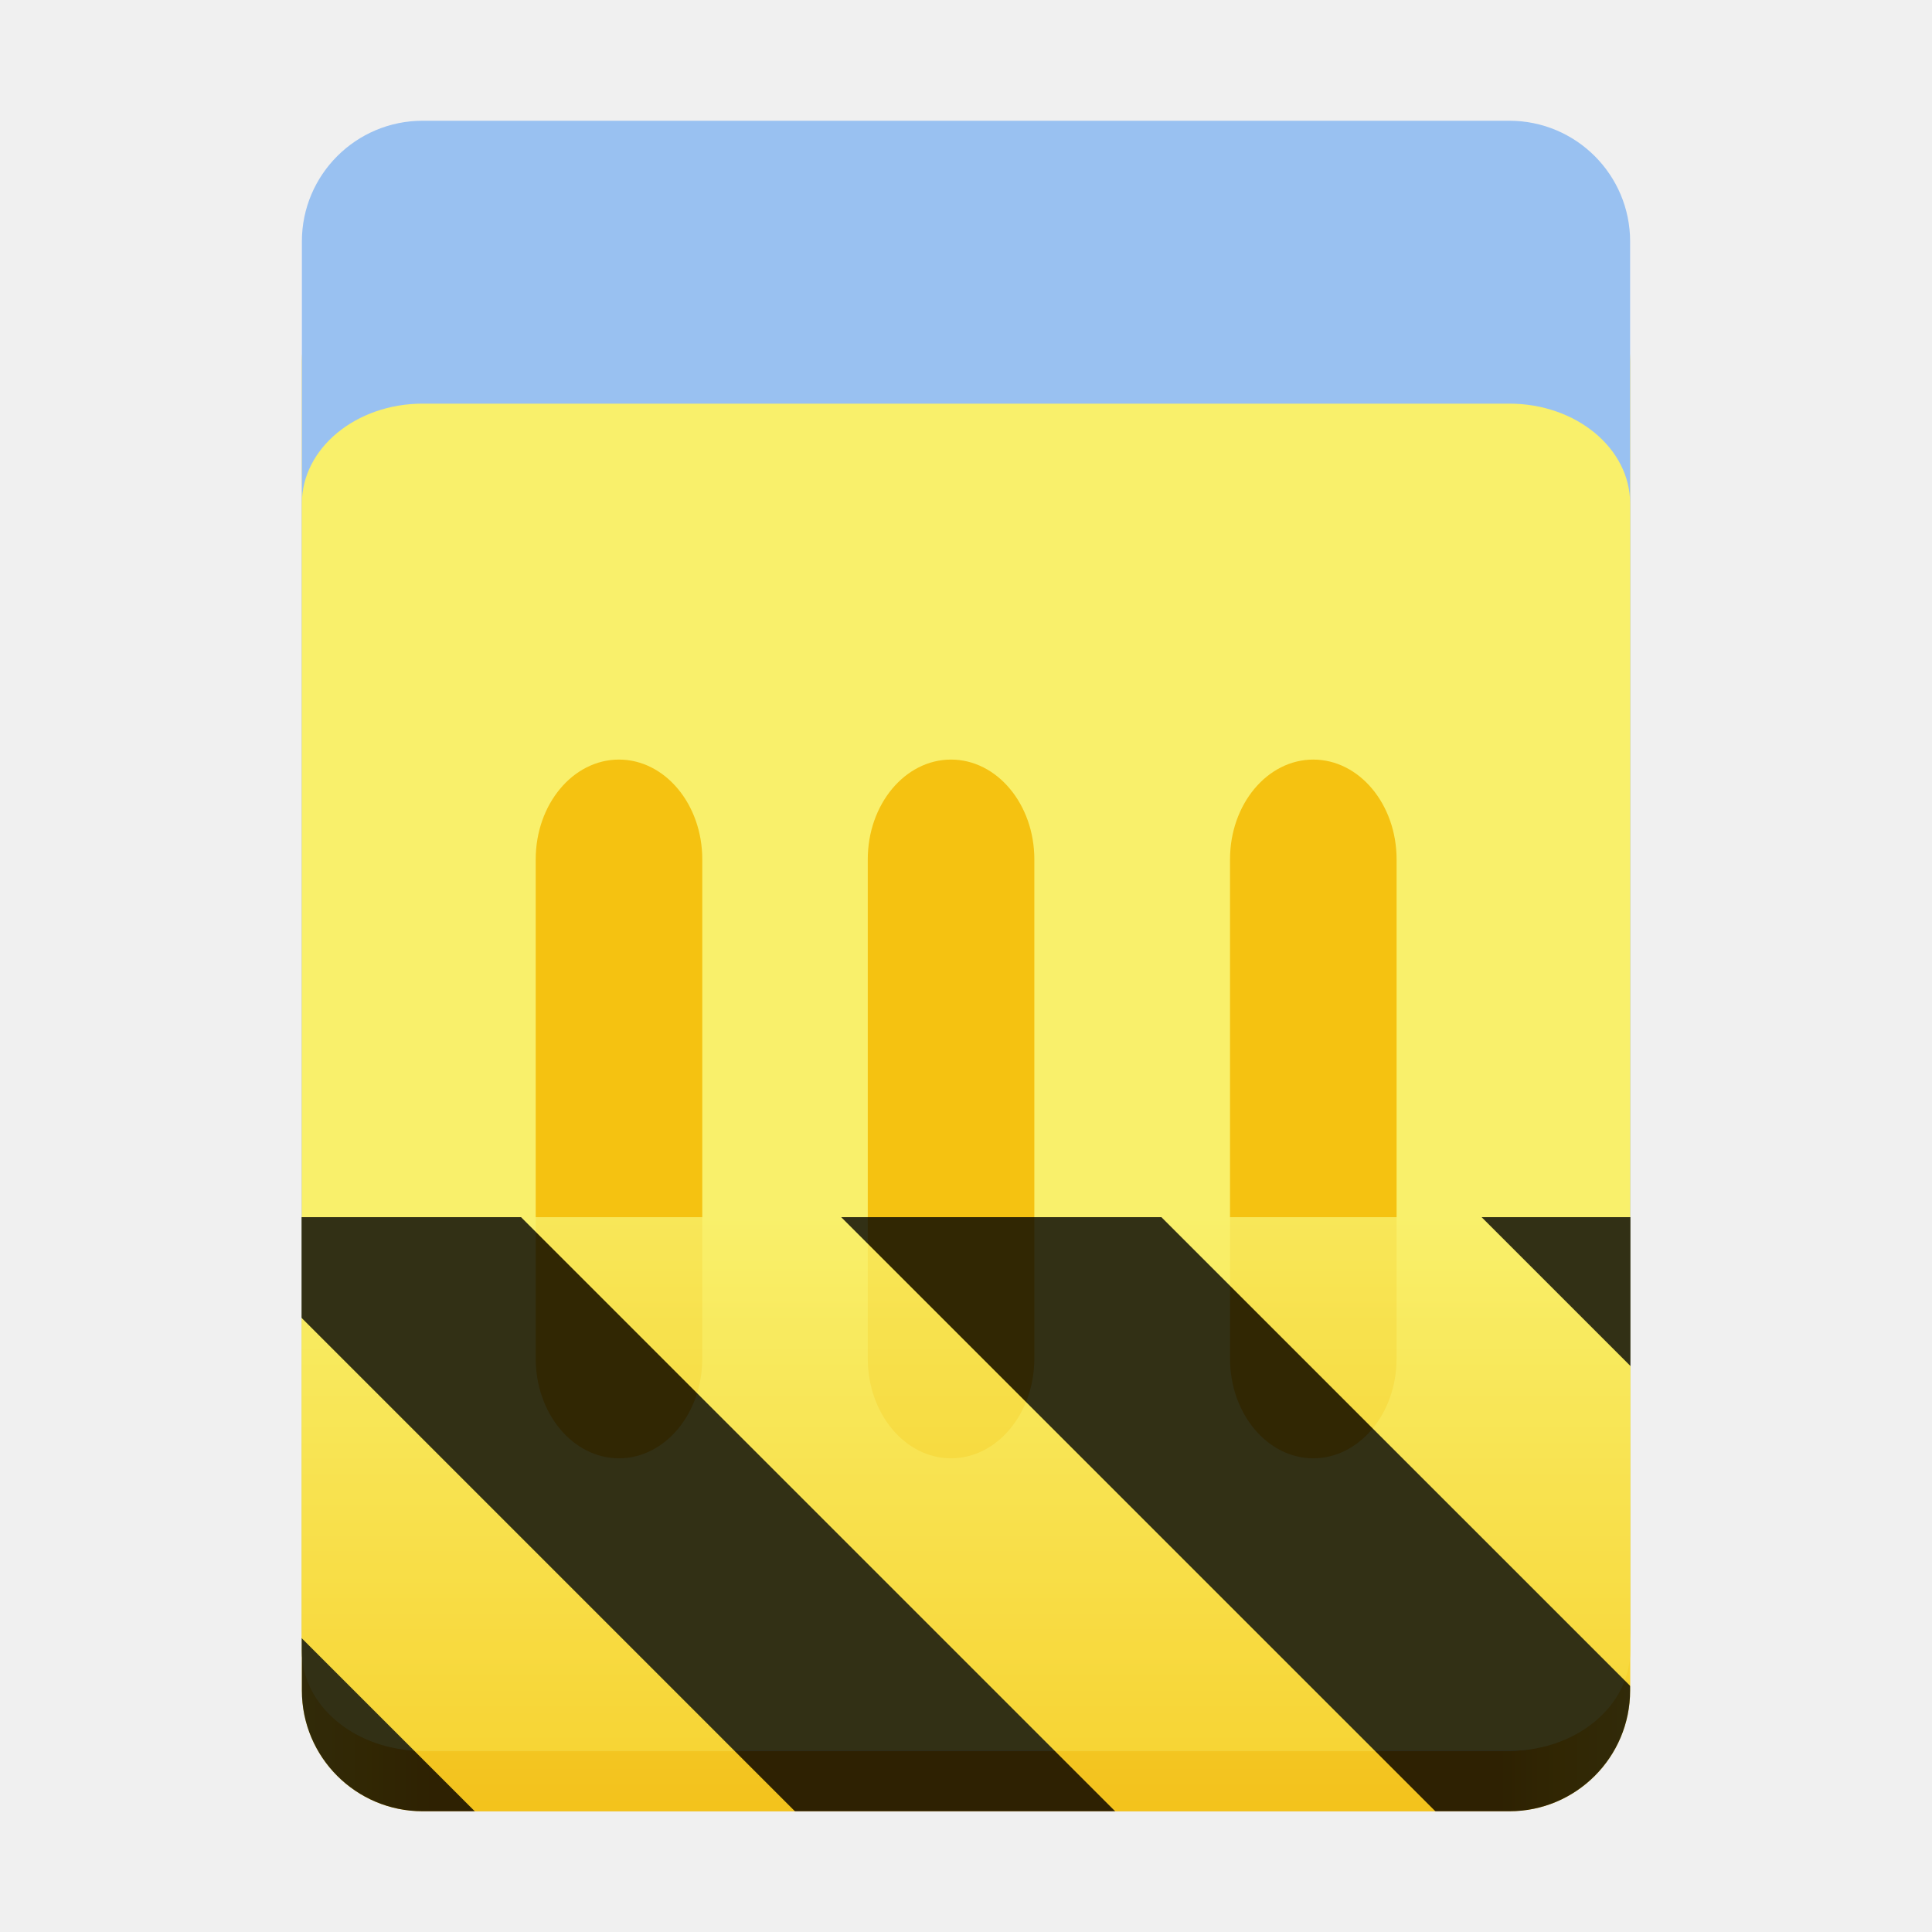
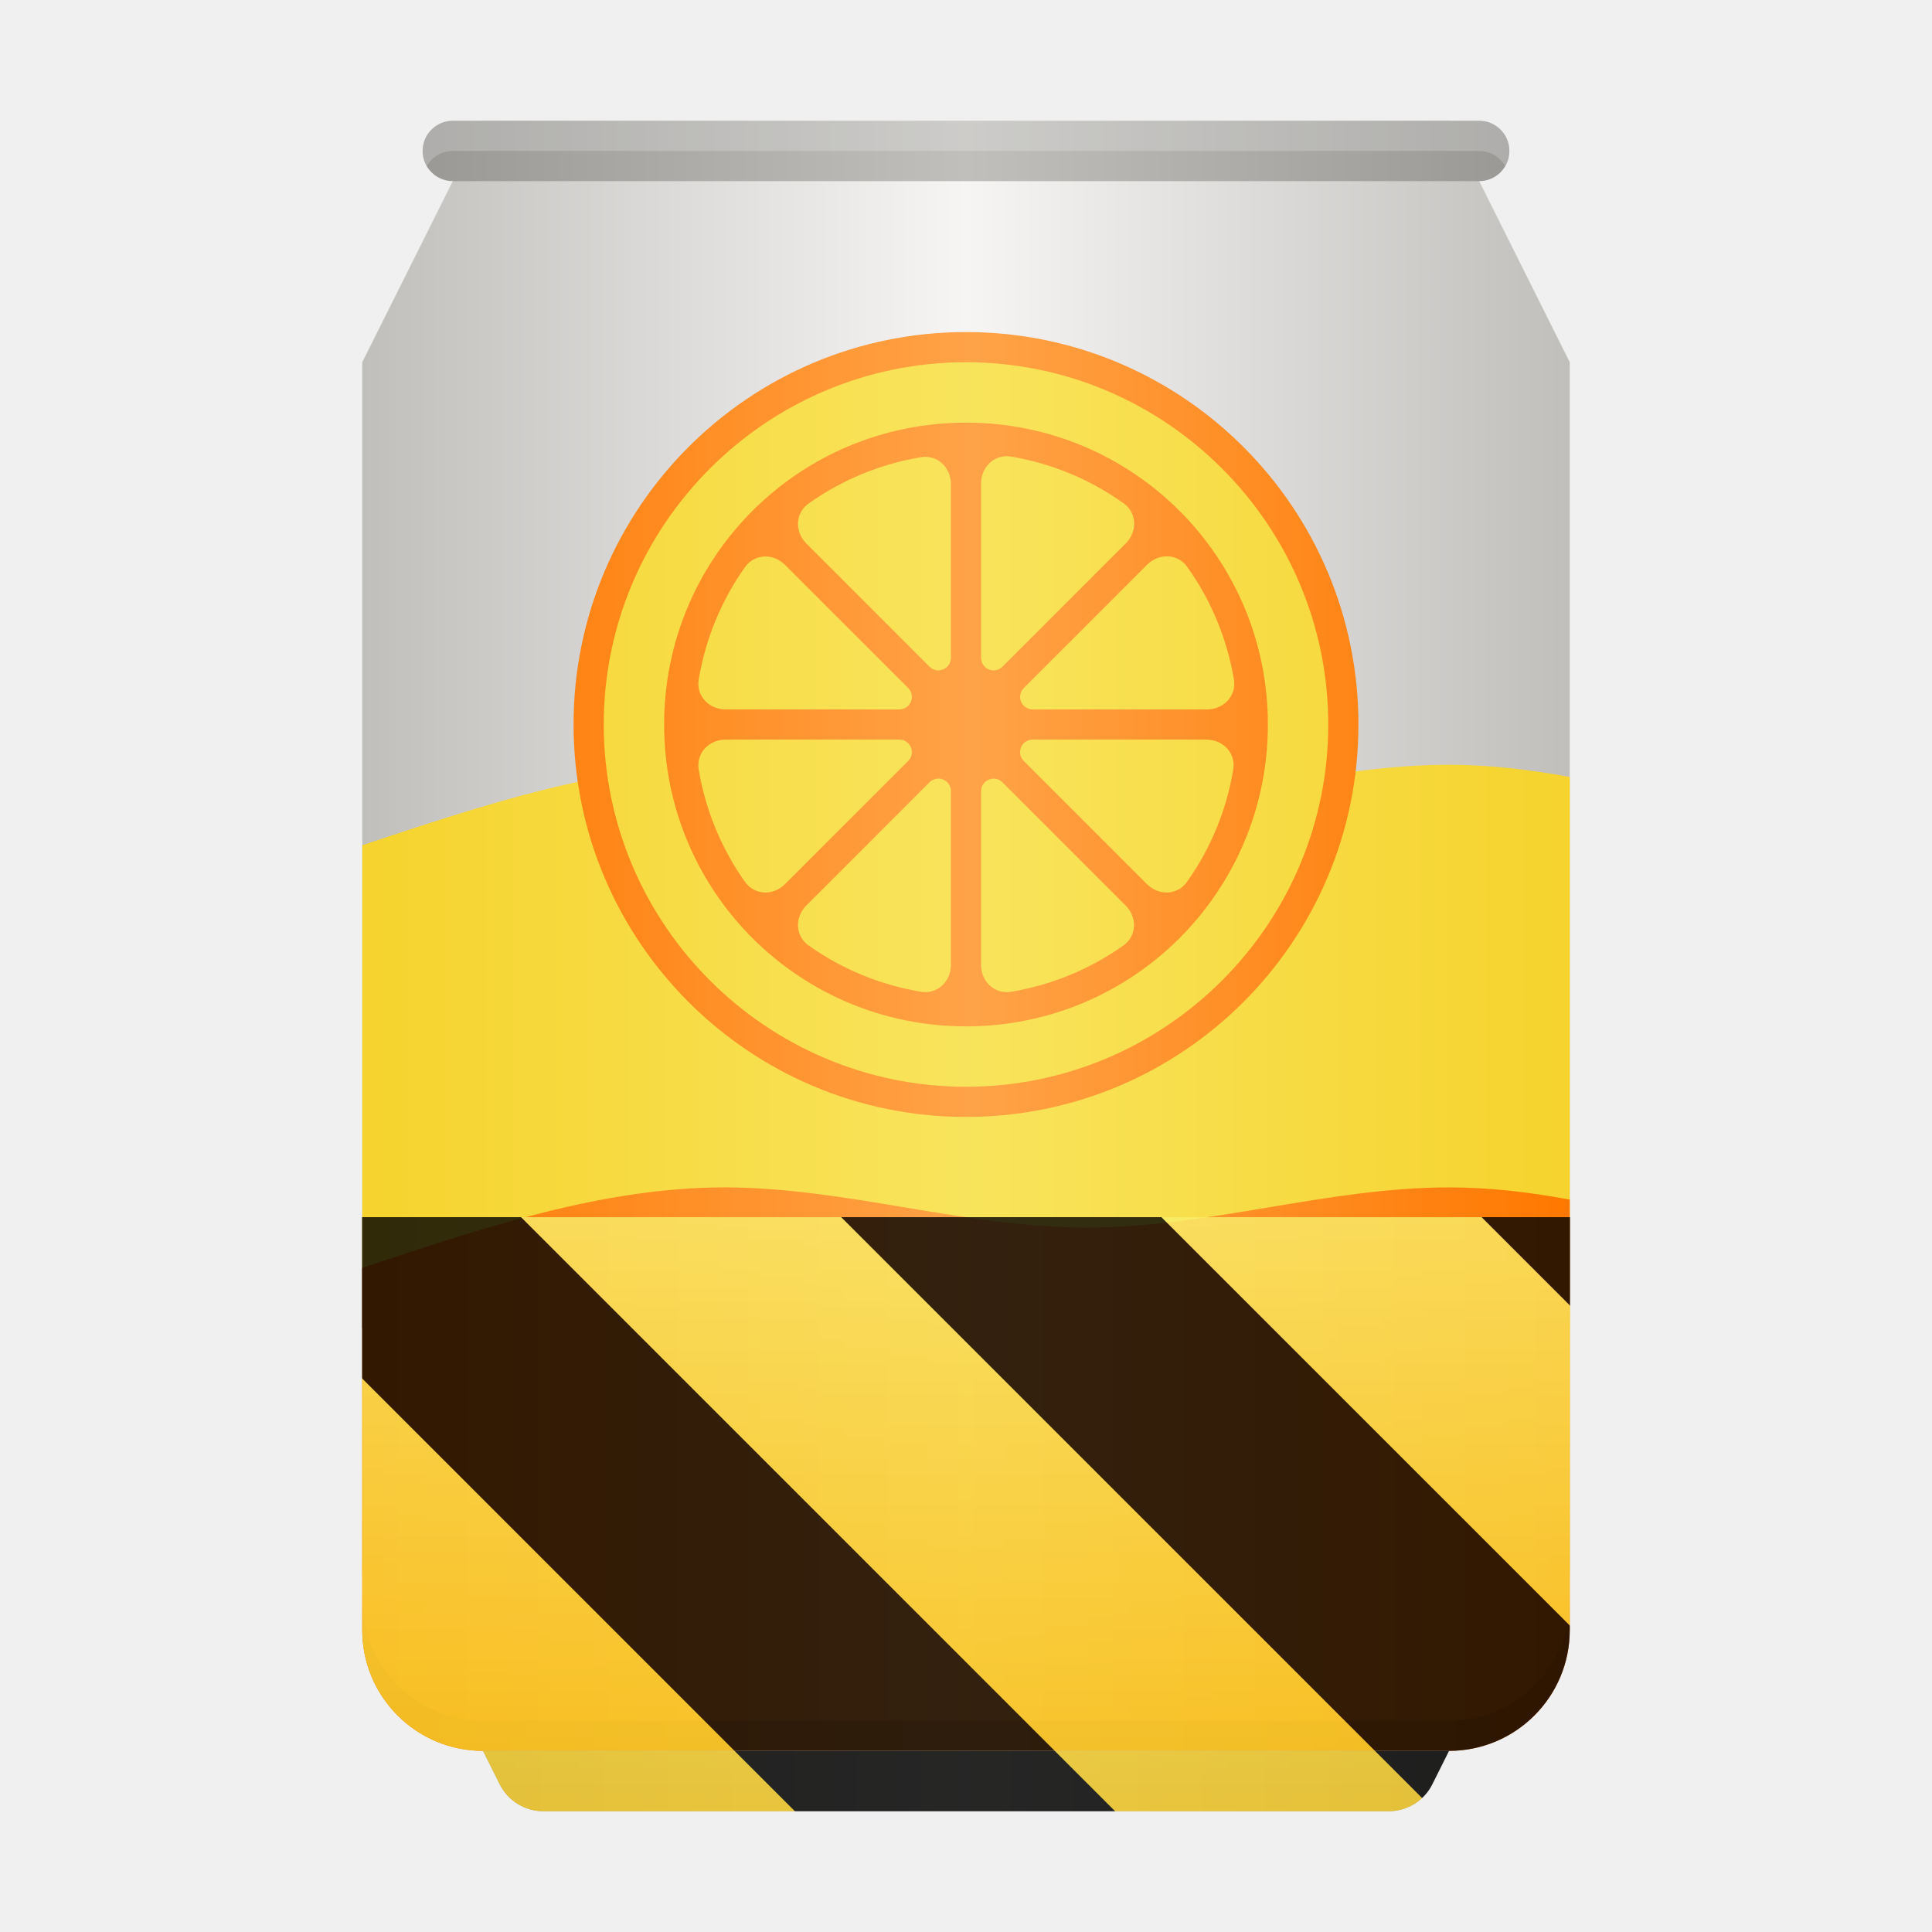
- <svg xmlns="http://www.w3.org/2000/svg" height="128px" viewBox="0 0 128 128" width="128px">
-   <linearGradient id="a" gradientTransform="matrix(0.196428 0 0 0.342105 2.59729 273.7401)" gradientUnits="userSpaceOnUse" x1="88.596" x2="536.596" y1="-449.394" y2="-449.394">
+ <svg xmlns="http://www.w3.org/2000/svg" xmlns:xlink="http://www.w3.org/1999/xlink" height="128px" viewBox="0 0 128 128" width="128px">
+   <filter id="a" height="100%" width="100%" x="0%" y="0%">
+     <feColorMatrix color-interpolation-filters="sRGB" values="0 0 0 0 1 0 0 0 0 1 0 0 0 0 1 0 0 0 1 0" />
+   </filter>
+   <linearGradient id="b" gradientUnits="userSpaceOnUse" x1="24" x2="104" y1="60" y2="60">
+     <stop offset="0" stop-color="#c0bfbc" />
+     <stop offset="0.5" stop-color="#f6f5f4" />
+     <stop offset="1" stop-color="#c0bfbc" />
+   </linearGradient>
+   <linearGradient id="c" gradientUnits="userSpaceOnUse">
    <stop offset="0" stop-color="#f6d32d" />
-     <stop offset="0.05" stop-color="#f5c211" />
-     <stop offset="0.1" stop-color="#e5a50a" />
-     <stop offset="0.9" stop-color="#e5a50a" />
-     <stop offset="0.95" stop-color="#f5c211" />
+     <stop offset="0.5" stop-color="#f8e45c" />
    <stop offset="1" stop-color="#f6d32d" />
  </linearGradient>
-   <clipPath id="b">
+   <linearGradient id="d" x1="24" x2="104" xlink:href="#c" y1="69.333" y2="69.333" />
+   <linearGradient id="e" gradientUnits="userSpaceOnUse">
+     <stop offset="0" stop-color="#ff7800" />
+     <stop offset="0.5" stop-color="#ffa348" />
+     <stop offset="1" stop-color="#ff7800" />
+   </linearGradient>
+   <linearGradient id="f" x1="24" x2="104" xlink:href="#e" y1="95.333" y2="95.333" />
+   <linearGradient id="g" gradientUnits="userSpaceOnUse">
+     <stop offset="0" stop-color="#9a9996" />
+     <stop offset="0.5" stop-color="#c0bfbc" />
+     <stop offset="1" stop-color="#9a9996" />
+   </linearGradient>
+   <linearGradient id="h" x1="32" x2="96" xlink:href="#g" y1="118" y2="118" />
+   <linearGradient id="i" x1="28" x2="100" xlink:href="#g" y1="10" y2="10" />
+   <linearGradient id="j" x1="27.615" x2="101.143" xlink:href="#e" y1="48" y2="48" />
+   <linearGradient id="k" x1="24" x2="104" xlink:href="#c" y1="48" y2="48" />
+   <clipPath id="l">
    <rect height="128" width="128" />
  </clipPath>
-   <clipPath id="c">
+   <clipPath id="m">
    <rect height="128" width="128" />
  </clipPath>
-   <filter id="d" height="100%" width="100%" x="0%" y="0%">
-     <feColorMatrix in="SourceGraphic" type="matrix" values="0 0 0 0 1 0 0 0 0 1 0 0 0 0 1 0 0 0 1 0" />
-   </filter>
-   <mask id="e">
-     <g clip-path="url(#c)" filter="url(#d)">
-       <g clip-path="url(#b)">
-         <path d="m 28 16 h 72 c 4.418 0 8 3.582 8 8 v 88 c 0 4.418 -3.582 8 -8 8 h -72 c -4.418 0 -8 -3.582 -8 -8 v -88 c 0 -4.418 3.582 -8 8 -8 z m 0 0" fill="url(#a)" />
-         <path d="m 28 8 h 72 c 4.418 0 8 3.582 8 8 v 92 c 0 4.418 -3.582 8 -8 8 h -72 c -4.418 0 -8 -3.582 -8 -8 v -92 c 0 -4.418 3.582 -8 8 -8 z m 0 0" fill="#99c1f1" />
-         <path d="m 28 26.742 h 72 c 4.418 0 8 2.961 8 6.609 v 76.035 c 0 3.652 -3.582 6.613 -8 6.613 h -72 c -4.418 0 -8 -2.961 -8 -6.613 v -76.035 c 0 -3.648 3.582 -6.609 8 -6.609 z m 0 0" fill="#f9f06b" />
-         <path d="m 41.008 50.324 c 3.047 0 5.52 2.961 5.52 6.613 v 33.07 c 0 3.648 -2.473 6.609 -5.52 6.609 c -3.047 0 -5.516 -2.961 -5.516 -6.609 v -33.07 c 0 -3.652 2.469 -6.613 5.516 -6.613 z m 0 0" fill="#f5c211" />
-         <path d="m 63.008 50.324 c 3.047 0 5.52 2.961 5.52 6.613 v 33.07 c 0 3.648 -2.473 6.609 -5.52 6.609 c -3.047 0 -5.516 -2.961 -5.516 -6.609 v -33.07 c 0 -3.652 2.469 -6.613 5.516 -6.613 z m 0 0" fill="#f5c211" />
-         <path d="m 87.008 50.324 c 3.047 0 5.52 2.961 5.52 6.613 v 33.07 c 0 3.648 -2.473 6.609 -5.52 6.609 c -3.047 0 -5.516 -2.961 -5.516 -6.609 v -33.07 c 0 -3.652 2.469 -6.613 5.516 -6.613 z m 0 0" fill="#f5c211" />
+   <mask id="n">
+     <g filter="url(#a)">
+       <g clip-path="url(#m)" filter="url(#a)">
+         <g clip-path="url(#l)">
+           <path d="m 32 8 l -8 16 v 80 c 0 4.434 3.566 8 8 8 h 64 c 4.434 0 8 -3.566 8 -8 v -80 l -8 -16 z m 0 0" fill="url(#b)" />
+           <path d="m 48 50.668 c -8 -0.004 -16 2.664 -24 5.332 v 32 h 80 v -36.523 c -2.668 -0.492 -5.332 -0.809 -8 -0.809 c -8 -0.004 -16 2.664 -24 2.664 c -7.996 0.004 -15.996 -2.664 -24 -2.664 z m 0 0" fill="url(#d)" />
+           <path d="m 48 78.668 c -8 -0.004 -16 2.664 -24 5.332 v 24 c 0 4.418 3.582 8 8 8 h 64 c 4.418 0 8 -3.582 8 -8 v -28.523 c -2.664 -0.496 -5.332 -0.809 -8 -0.809 c -8 -0.004 -16 2.664 -24 2.664 c -7.996 0.004 -15.996 -2.664 -24 -2.664 z m 0 0" fill="url(#f)" />
+           <path d="m 24 106 v 2 c 0 4.418 3.582 8 8 8 h 64 c 4.418 0 8 -3.582 8 -8 v -2 c 0 4.418 -3.582 8 -8 8 h -64 c -4.418 0 -8 -3.582 -8 -8 z m 0 0" fill-opacity="0.102" />
+           <path d="m 32 116 l 1.105 2.211 c 0.547 1.098 1.668 1.789 2.895 1.789 h 56 c 1.227 0 2.348 -0.691 2.895 -1.789 l 1.105 -2.211 z m 0 0" fill="url(#h)" />
+           <path d="m 30 8 h 68 c 1.105 0 2 0.895 2 2 s -0.895 2 -2 2 h -68 c -1.105 0 -2 -0.895 -2 -2 s 0.895 -2 2 -2 z m 0 0" fill="url(#i)" />
+           <path d="m 30 8 c -1.109 0 -2 0.891 -2 2 c 0 0.367 0.105 0.703 0.277 1 c 0.344 -0.598 0.98 -1 1.723 -1 h 68 c 0.742 0 1.379 0.402 1.723 1 c 0.172 -0.297 0.277 -0.633 0.277 -1 c 0 -1.109 -0.891 -2 -2 -2 z m 0 0" fill="#ffffff" fill-opacity="0.2" />
+           <path d="m 90 48 c 0 14.359 -11.641 26 -26 26 s -26 -11.641 -26 -26 s 11.641 -26 26 -26 s 26 11.641 26 26 z m 0 0" fill="url(#j)" />
+           <path d="m 65 32.031 v 11.555 c 0 0.336 0.203 0.637 0.512 0.766 c 0.309 0.129 0.664 0.059 0.902 -0.18 l 8.172 -8.172 c 0.781 -0.781 0.75 -2.023 -0.148 -2.66 c -2.219 -1.582 -4.766 -2.637 -7.449 -3.09 c -1.09 -0.184 -1.988 0.676 -1.988 1.781 z m -3.988 -1.738 c -2.676 0.445 -5.219 1.492 -7.434 3.062 c -0.902 0.637 -0.934 1.875 -0.152 2.656 l 8.16 8.16 c 0.238 0.238 0.594 0.309 0.902 0.18 c 0.309 -0.129 0.512 -0.43 0.512 -0.766 v -11.512 c 0 -1.105 -0.898 -1.965 -1.988 -1.781 z m 14.988 7.121 l -8.172 8.172 c -0.238 0.238 -0.309 0.594 -0.18 0.902 c 0.129 0.309 0.43 0.512 0.766 0.512 h 11.555 c 1.105 0 1.965 -0.898 1.781 -1.988 c -0.453 -2.684 -1.508 -5.23 -3.09 -7.449 c -0.637 -0.898 -1.879 -0.93 -2.66 -0.148 z m -26.645 0.164 c -1.57 2.215 -2.617 4.758 -3.062 7.434 c -0.184 1.09 0.676 1.988 1.781 1.988 h 11.512 c 0.336 0 0.637 -0.203 0.766 -0.512 c 0.129 -0.309 0.059 -0.664 -0.18 -0.902 l -8.16 -8.16 c -0.781 -0.781 -2.02 -0.75 -2.656 0.152 z m -3.062 13.41 c 0.445 2.676 1.492 5.219 3.062 7.434 c 0.637 0.902 1.875 0.934 2.656 0.152 l 8.16 -8.16 c 0.238 -0.238 0.309 -0.594 0.18 -0.902 c -0.129 -0.309 -0.43 -0.512 -0.766 -0.512 h -11.512 c -1.105 0 -1.965 0.898 -1.781 1.988 z m 21.535 -0.574 l 8.16 8.16 c 0.781 0.781 2.02 0.75 2.656 -0.152 c 1.57 -2.215 2.617 -4.758 3.062 -7.434 c 0.184 -1.09 -0.676 -1.988 -1.781 -1.988 h -11.512 c -0.336 0 -0.637 0.203 -0.766 0.512 c -0.129 0.309 -0.059 0.664 0.18 0.902 z m -6.242 1.414 l -8.16 8.16 c -0.781 0.781 -0.75 2.02 0.152 2.656 c 2.215 1.57 4.758 2.617 7.434 3.062 c 1.09 0.184 1.988 -0.676 1.988 -1.781 v -11.512 c 0 -0.336 -0.203 -0.637 -0.512 -0.766 c -0.309 -0.129 -0.664 -0.059 -0.902 0.18 z m 3.414 0.586 v 11.512 c 0 1.105 0.898 1.965 1.988 1.781 c 2.676 -0.445 5.219 -1.492 7.434 -3.062 c 0.902 -0.637 0.934 -1.875 0.152 -2.656 l -8.16 -8.16 c -0.238 -0.238 -0.594 -0.309 -0.902 -0.18 c -0.309 0.129 -0.512 0.43 -0.512 0.766 z m -1 -28.414 c -13.23 0 -24 10.77 -24 24 s 10.77 24 24 24 s 24 -10.77 24 -24 s -10.77 -24 -24 -24 z m 0 4 c 11.07 0 20 8.93 20 20 s -8.93 20 -20 20 s -20 -8.93 -20 -20 s 8.93 -20 20 -20 z m 0 0" fill="url(#k)" />
+         </g>
      </g>
    </g>
  </mask>
-   <mask id="f">
-     <g filter="url(#d)">
-       <rect fill-opacity="0.8" height="128" width="128" />
+   <mask id="o">
+     <g filter="url(#a)">
+       <rect fill-opacity="0.8" height="184.32" width="184.32" x="-28.16" y="-28.16" />
    </g>
  </mask>
-   <linearGradient id="g" gradientTransform="matrix(0 0.37 -0.98462 0 295.385 -30.36)" gradientUnits="userSpaceOnUse" x1="300" x2="428" y1="235" y2="235">
+   <linearGradient id="p" gradientTransform="matrix(0 0.37 -0.98462 0 295.385 -30.36)" gradientUnits="userSpaceOnUse" x1="300" x2="428" y1="235" y2="235">
    <stop offset="0" stop-color="#f9f06b" />
    <stop offset="1" stop-color="#f5c211" />
  </linearGradient>
-   <clipPath id="h">
+   <clipPath id="q">
    <rect height="128" width="128" />
  </clipPath>
-   <clipPath id="i">
+   <clipPath id="r">
    <rect height="128" width="128" />
  </clipPath>
-   <path d="m 28 16 h 72 c 4.418 0 8 3.582 8 8 v 88 c 0 4.418 -3.582 8 -8 8 h -72 c -4.418 0 -8 -3.582 -8 -8 v -88 c 0 -4.418 3.582 -8 8 -8 z m 0 0" fill="url(#a)" />
-   <path d="m 28 8 h 72 c 4.418 0 8 3.582 8 8 v 92 c 0 4.418 -3.582 8 -8 8 h -72 c -4.418 0 -8 -3.582 -8 -8 v -92 c 0 -4.418 3.582 -8 8 -8 z m 0 0" fill="#99c1f1" />
-   <path d="m 28 26.742 h 72 c 4.418 0 8 2.961 8 6.609 v 76.035 c 0 3.652 -3.582 6.613 -8 6.613 h -72 c -4.418 0 -8 -2.961 -8 -6.613 v -76.035 c 0 -3.648 3.582 -6.609 8 -6.609 z m 0 0" fill="#f9f06b" />
-   <g fill="#f5c211">
-     <path d="m 41.008 50.324 c 3.047 0 5.52 2.961 5.52 6.613 v 33.07 c 0 3.648 -2.473 6.609 -5.52 6.609 c -3.047 0 -5.516 -2.961 -5.516 -6.609 v -33.07 c 0 -3.652 2.469 -6.613 5.516 -6.613 z m 0 0" />
-     <path d="m 63.008 50.324 c 3.047 0 5.52 2.961 5.52 6.613 v 33.07 c 0 3.648 -2.473 6.609 -5.52 6.609 c -3.047 0 -5.516 -2.961 -5.516 -6.609 v -33.07 c 0 -3.652 2.469 -6.613 5.516 -6.613 z m 0 0" />
-     <path d="m 87.008 50.324 c 3.047 0 5.52 2.961 5.52 6.613 v 33.07 c 0 3.648 -2.473 6.609 -5.52 6.609 c -3.047 0 -5.516 -2.961 -5.516 -6.609 v -33.07 c 0 -3.652 2.469 -6.613 5.516 -6.613 z m 0 0" />
-   </g>
-   <g clip-path="url(#i)" mask="url(#e)">
-     <g clip-path="url(#h)" mask="url(#f)">
-       <path d="m 128 80.641 v 47.359 h -128 v -47.359 z m 0 0" fill="url(#g)" />
-       <path d="m 13.309 80.641 l 47.355 47.359 h 21.215 l -47.359 -47.359 z m 42.422 0 l 47.363 47.359 h 21.215 l -47.363 -47.359 z m 42.43 0 l 29.84 29.84 v -21.211 l -8.629 -8.629 z m -98.16 7.906 v 21.215 l 18.238 18.238 h 21.215 z m 0 0" />
+   <path d="m 32 8 l -8 16 v 80 c 0 4.434 3.566 8 8 8 h 64 c 4.434 0 8 -3.566 8 -8 v -80 l -8 -16 z m 0 0" fill="url(#b)" />
+   <path d="m 48 50.668 c -8 -0.004 -16 2.664 -24 5.332 v 32 h 80 v -36.523 c -2.668 -0.492 -5.332 -0.809 -8 -0.809 c -8 -0.004 -16 2.664 -24 2.664 c -7.996 0.004 -15.996 -2.664 -24 -2.664 z m 0 0" fill="url(#d)" />
+   <path d="m 48 78.668 c -8 -0.004 -16 2.664 -24 5.332 v 24 c 0 4.418 3.582 8 8 8 h 64 c 4.418 0 8 -3.582 8 -8 v -28.523 c -2.664 -0.496 -5.332 -0.809 -8 -0.809 c -8 -0.004 -16 2.664 -24 2.664 c -7.996 0.004 -15.996 -2.664 -24 -2.664 z m 0 0" fill="url(#f)" />
+   <path d="m 24 106 v 2 c 0 4.418 3.582 8 8 8 h 64 c 4.418 0 8 -3.582 8 -8 v -2 c 0 4.418 -3.582 8 -8 8 h -64 c -4.418 0 -8 -3.582 -8 -8 z m 0 0" fill-opacity="0.102" />
+   <path d="m 32 116 l 1.105 2.211 c 0.547 1.098 1.668 1.789 2.895 1.789 h 56 c 1.227 0 2.348 -0.691 2.895 -1.789 l 1.105 -2.211 z m 0 0" fill="url(#h)" />
+   <path d="m 30 8 h 68 c 1.105 0 2 0.895 2 2 s -0.895 2 -2 2 h -68 c -1.105 0 -2 -0.895 -2 -2 s 0.895 -2 2 -2 z m 0 0" fill="url(#i)" />
+   <path d="m 30 8 c -1.109 0 -2 0.891 -2 2 c 0 0.367 0.105 0.703 0.277 1 c 0.344 -0.598 0.98 -1 1.723 -1 h 68 c 0.742 0 1.379 0.402 1.723 1 c 0.172 -0.297 0.277 -0.633 0.277 -1 c 0 -1.109 -0.891 -2 -2 -2 z m 0 0" fill="#ffffff" fill-opacity="0.2" />
+   <path d="m 90 48 c 0 14.359 -11.641 26 -26 26 s -26 -11.641 -26 -26 s 11.641 -26 26 -26 s 26 11.641 26 26 z m 0 0" fill="url(#j)" />
+   <path d="m 65 32.031 v 11.555 c 0 0.336 0.203 0.637 0.512 0.766 c 0.309 0.129 0.664 0.059 0.902 -0.18 l 8.172 -8.172 c 0.781 -0.781 0.75 -2.023 -0.148 -2.66 c -2.219 -1.582 -4.766 -2.637 -7.449 -3.09 c -1.09 -0.184 -1.988 0.676 -1.988 1.781 z m -3.988 -1.738 c -2.676 0.445 -5.219 1.492 -7.434 3.062 c -0.902 0.637 -0.934 1.875 -0.152 2.656 l 8.16 8.16 c 0.238 0.238 0.594 0.309 0.902 0.18 c 0.309 -0.129 0.512 -0.43 0.512 -0.766 v -11.512 c 0 -1.105 -0.898 -1.965 -1.988 -1.781 z m 14.988 7.121 l -8.172 8.172 c -0.238 0.238 -0.309 0.594 -0.18 0.902 c 0.129 0.309 0.43 0.512 0.766 0.512 h 11.555 c 1.105 0 1.965 -0.898 1.781 -1.988 c -0.453 -2.684 -1.508 -5.23 -3.09 -7.449 c -0.637 -0.898 -1.879 -0.93 -2.66 -0.148 z m -26.645 0.164 c -1.57 2.215 -2.617 4.758 -3.062 7.434 c -0.184 1.09 0.676 1.988 1.781 1.988 h 11.512 c 0.336 0 0.637 -0.203 0.766 -0.512 c 0.129 -0.309 0.059 -0.664 -0.18 -0.902 l -8.16 -8.16 c -0.781 -0.781 -2.02 -0.75 -2.656 0.152 z m -3.062 13.41 c 0.445 2.676 1.492 5.219 3.062 7.434 c 0.637 0.902 1.875 0.934 2.656 0.152 l 8.16 -8.16 c 0.238 -0.238 0.309 -0.594 0.18 -0.902 c -0.129 -0.309 -0.43 -0.512 -0.766 -0.512 h -11.512 c -1.105 0 -1.965 0.898 -1.781 1.988 z m 21.535 -0.574 l 8.16 8.16 c 0.781 0.781 2.02 0.75 2.656 -0.152 c 1.57 -2.215 2.617 -4.758 3.062 -7.434 c 0.184 -1.09 -0.676 -1.988 -1.781 -1.988 h -11.512 c -0.336 0 -0.637 0.203 -0.766 0.512 c -0.129 0.309 -0.059 0.664 0.18 0.902 z m -6.242 1.414 l -8.16 8.16 c -0.781 0.781 -0.75 2.02 0.152 2.656 c 2.215 1.57 4.758 2.617 7.434 3.062 c 1.09 0.184 1.988 -0.676 1.988 -1.781 v -11.512 c 0 -0.336 -0.203 -0.637 -0.512 -0.766 c -0.309 -0.129 -0.664 -0.059 -0.902 0.18 z m 3.414 0.586 v 11.512 c 0 1.105 0.898 1.965 1.988 1.781 c 2.676 -0.445 5.219 -1.492 7.434 -3.062 c 0.902 -0.637 0.934 -1.875 0.152 -2.656 l -8.16 -8.16 c -0.238 -0.238 -0.594 -0.309 -0.902 -0.18 c -0.309 0.129 -0.512 0.43 -0.512 0.766 z m -1 -28.414 c -13.23 0 -24 10.77 -24 24 s 10.77 24 24 24 s 24 -10.77 24 -24 s -10.77 -24 -24 -24 z m 0 4 c 11.07 0 20 8.93 20 20 s -8.93 20 -20 20 s -20 -8.93 -20 -20 s 8.93 -20 20 -20 z m 0 0" fill="url(#k)" />
+   <g mask="url(#n)">
+     <g clip-path="url(#r)">
+       <g mask="url(#o)">
+         <g clip-path="url(#q)">
+           <path d="m 128 80.641 v 47.359 h -128 v -47.359 z m 0 0" fill="url(#p)" />
+           <path d="m 13.309 80.641 l 47.355 47.359 h 21.215 l -47.359 -47.359 z m 42.422 0 l 47.363 47.359 h 21.215 l -47.363 -47.359 z m 42.43 0 l 29.84 29.84 v -21.211 l -8.629 -8.629 z m -98.16 7.906 v 21.215 l 18.238 18.238 h 21.215 z m 0 0" />
+         </g>
+       </g>
    </g>
  </g>
</svg>
